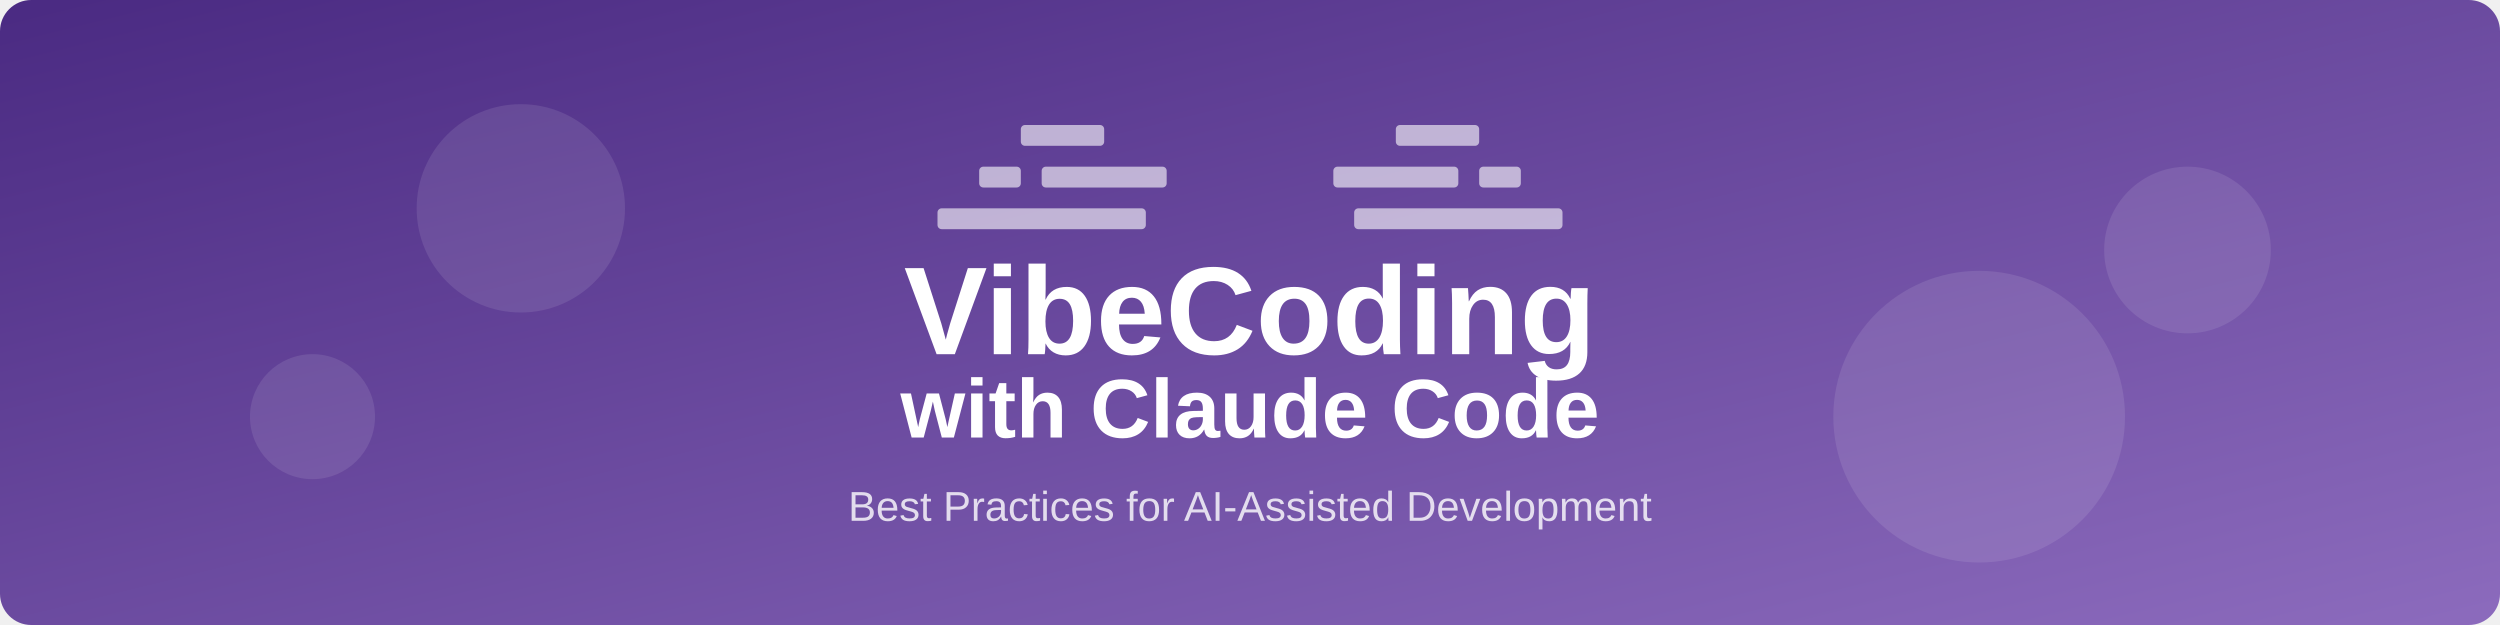
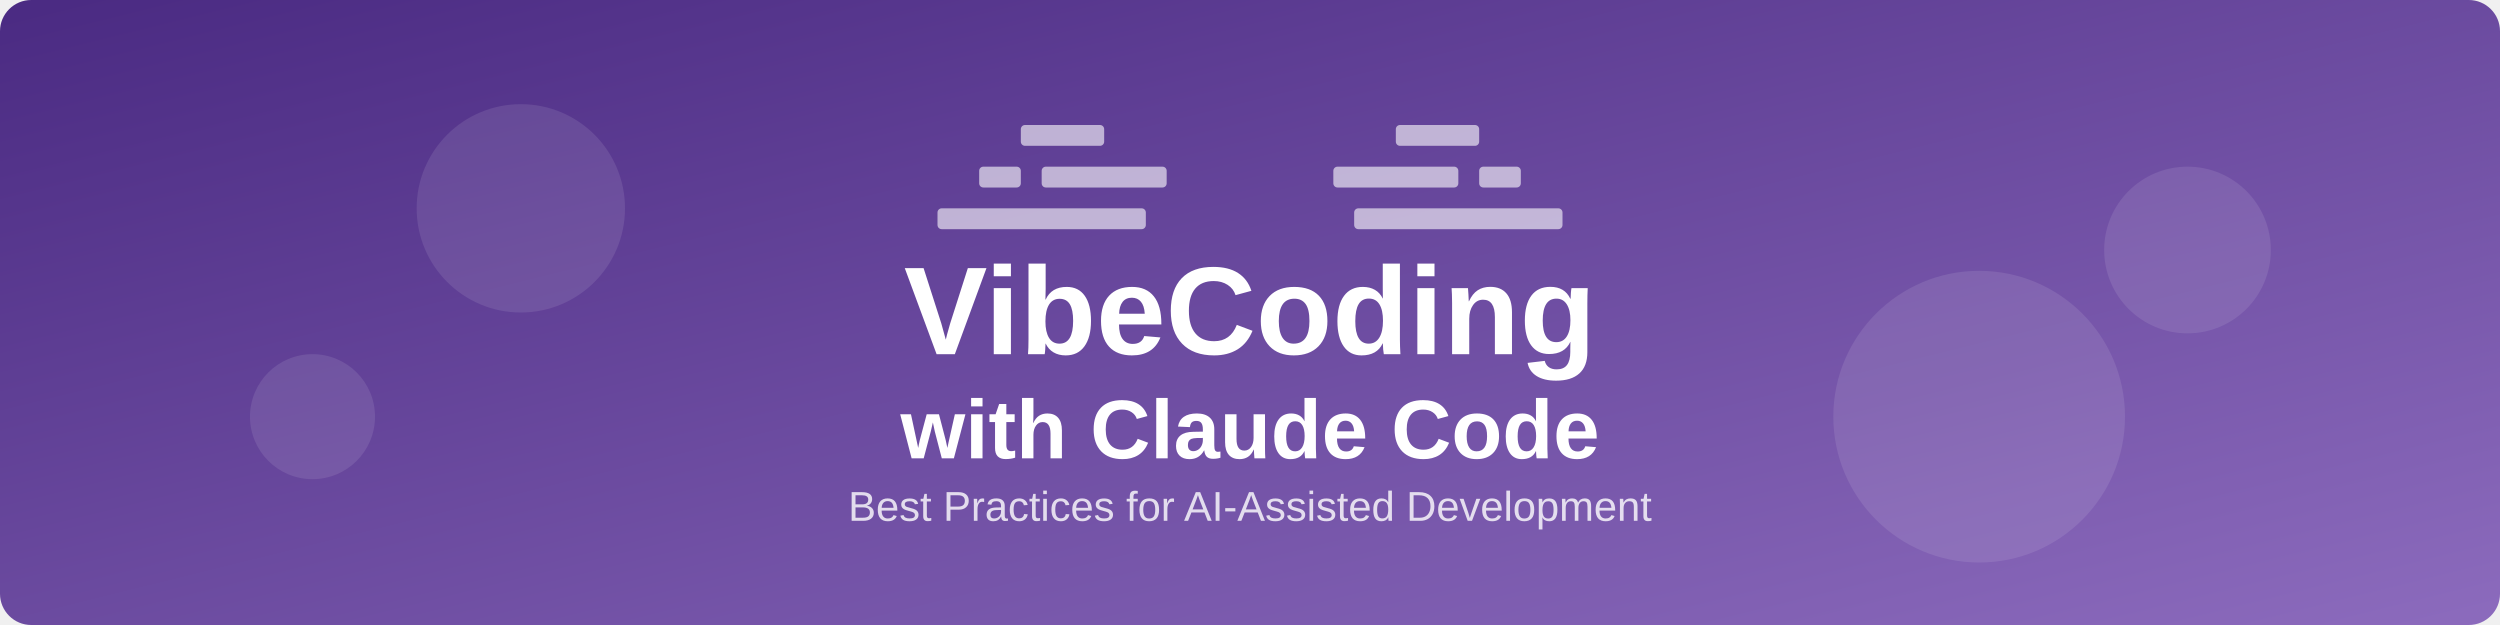
<svg xmlns="http://www.w3.org/2000/svg" width="1200" height="300" viewBox="0 0 1200 300">
  <defs>
    <linearGradient id="bg-gradient" x1="0%" y1="0%" x2="100%" y2="100%">
      <stop offset="0%" style="stop-color:#4a2a82;stop-opacity:1" />
      <stop offset="100%" style="stop-color:#8c6bbd;stop-opacity:1" />
    </linearGradient>
  </defs>
  <rect x="0" y="0" width="1200" height="300" fill="url(#bg-gradient)" rx="15" ry="15" />
  <text x="600" y="170" font-family="Arial, sans-serif" font-size="60" font-weight="bold" text-anchor="middle" fill="white">VibeCoding</text>
-   <text x="600" y="210" font-family="Arial, sans-serif" font-size="40" font-weight="bold" text-anchor="middle" fill="white">with Claude Code</text>
+   <text x="600" y="220" font-family="Arial, sans-serif" font-size="40" font-weight="bold" text-anchor="middle" fill="white">with Claude Code</text>
  <text x="600" y="250" font-family="Arial, sans-serif" font-size="20" text-anchor="middle" fill="white" opacity="0.8">Best Practices for AI-Assisted Development</text>
  <circle cx="250" cy="100" r="50" fill="white" opacity="0.1" />
  <circle cx="950" cy="200" r="70" fill="white" opacity="0.1" />
  <circle cx="150" cy="200" r="30" fill="white" opacity="0.1" />
  <circle cx="1050" cy="120" r="40" fill="white" opacity="0.1" />
  <rect x="490" y="60" width="40" height="10" fill="white" opacity="0.6" rx="2" ry="2" />
  <rect x="470" y="80" width="20" height="10" fill="white" opacity="0.6" rx="2" ry="2" />
  <rect x="500" y="80" width="60" height="10" fill="white" opacity="0.6" rx="2" ry="2" />
  <rect x="450" y="100" width="100" height="10" fill="white" opacity="0.6" rx="2" ry="2" />
  <rect x="670" y="60" width="40" height="10" fill="white" opacity="0.6" rx="2" ry="2" />
  <rect x="710" y="80" width="20" height="10" fill="white" opacity="0.6" rx="2" ry="2" />
  <rect x="640" y="80" width="60" height="10" fill="white" opacity="0.6" rx="2" ry="2" />
  <rect x="650" y="100" width="100" height="10" fill="white" opacity="0.6" rx="2" ry="2" />
</svg>
